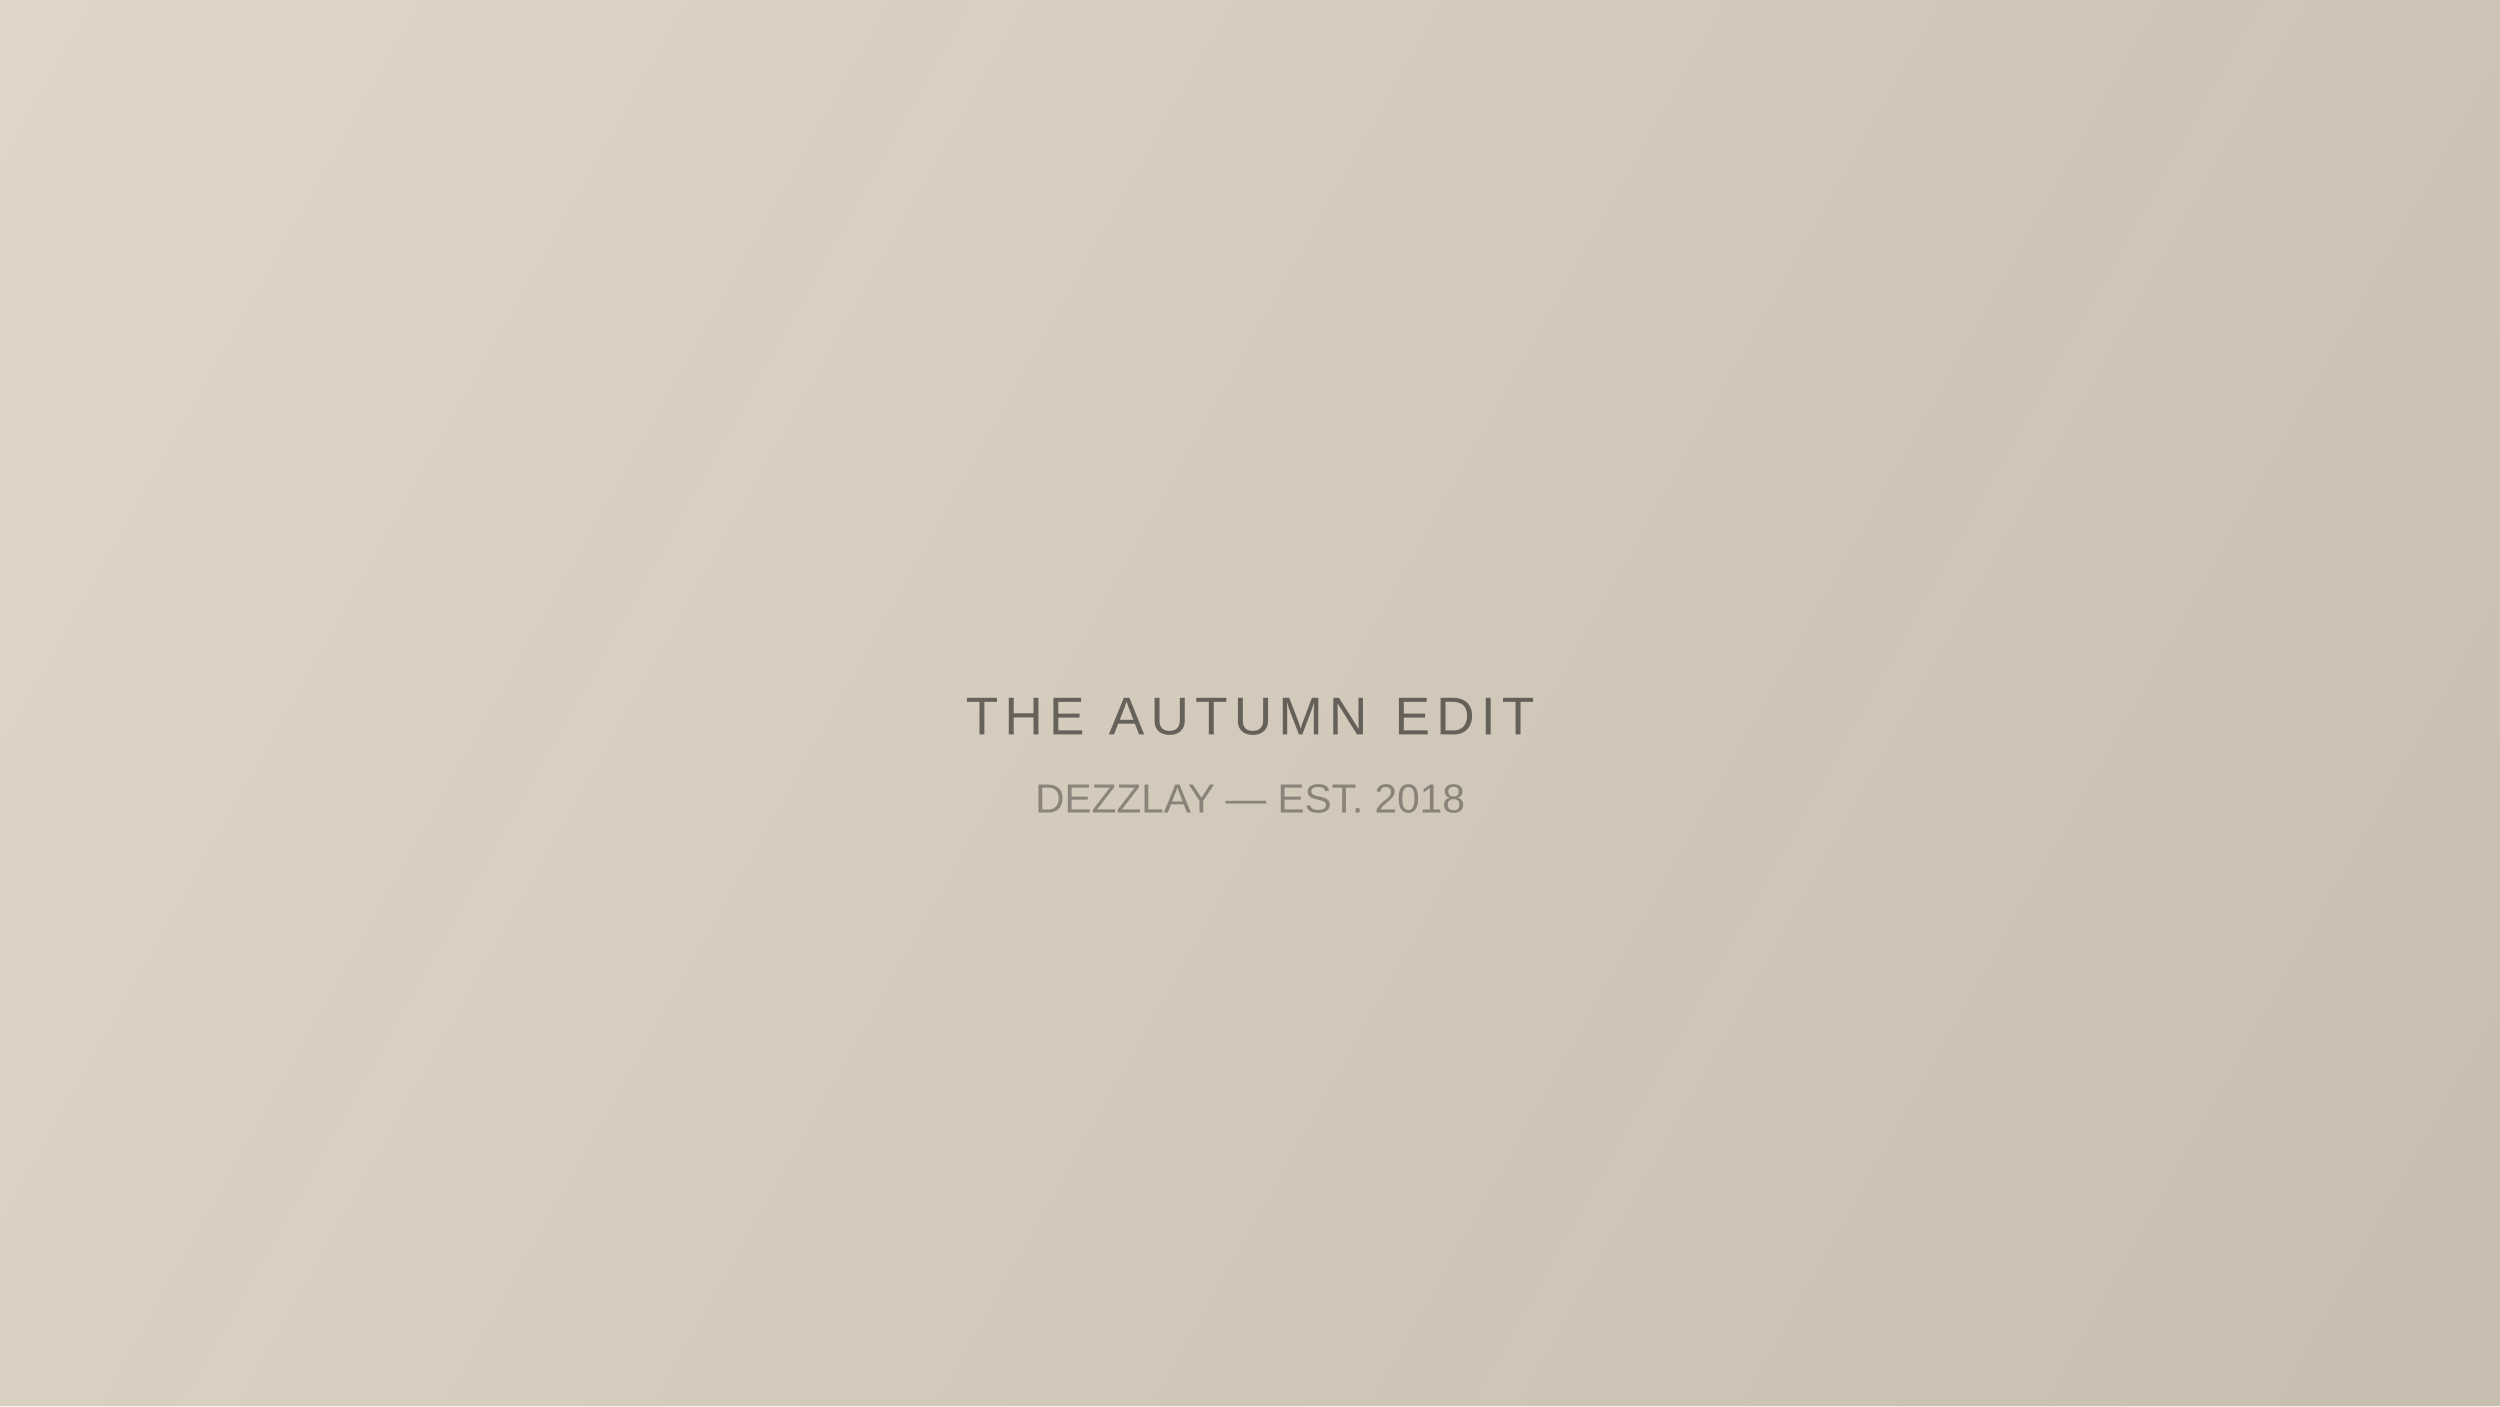
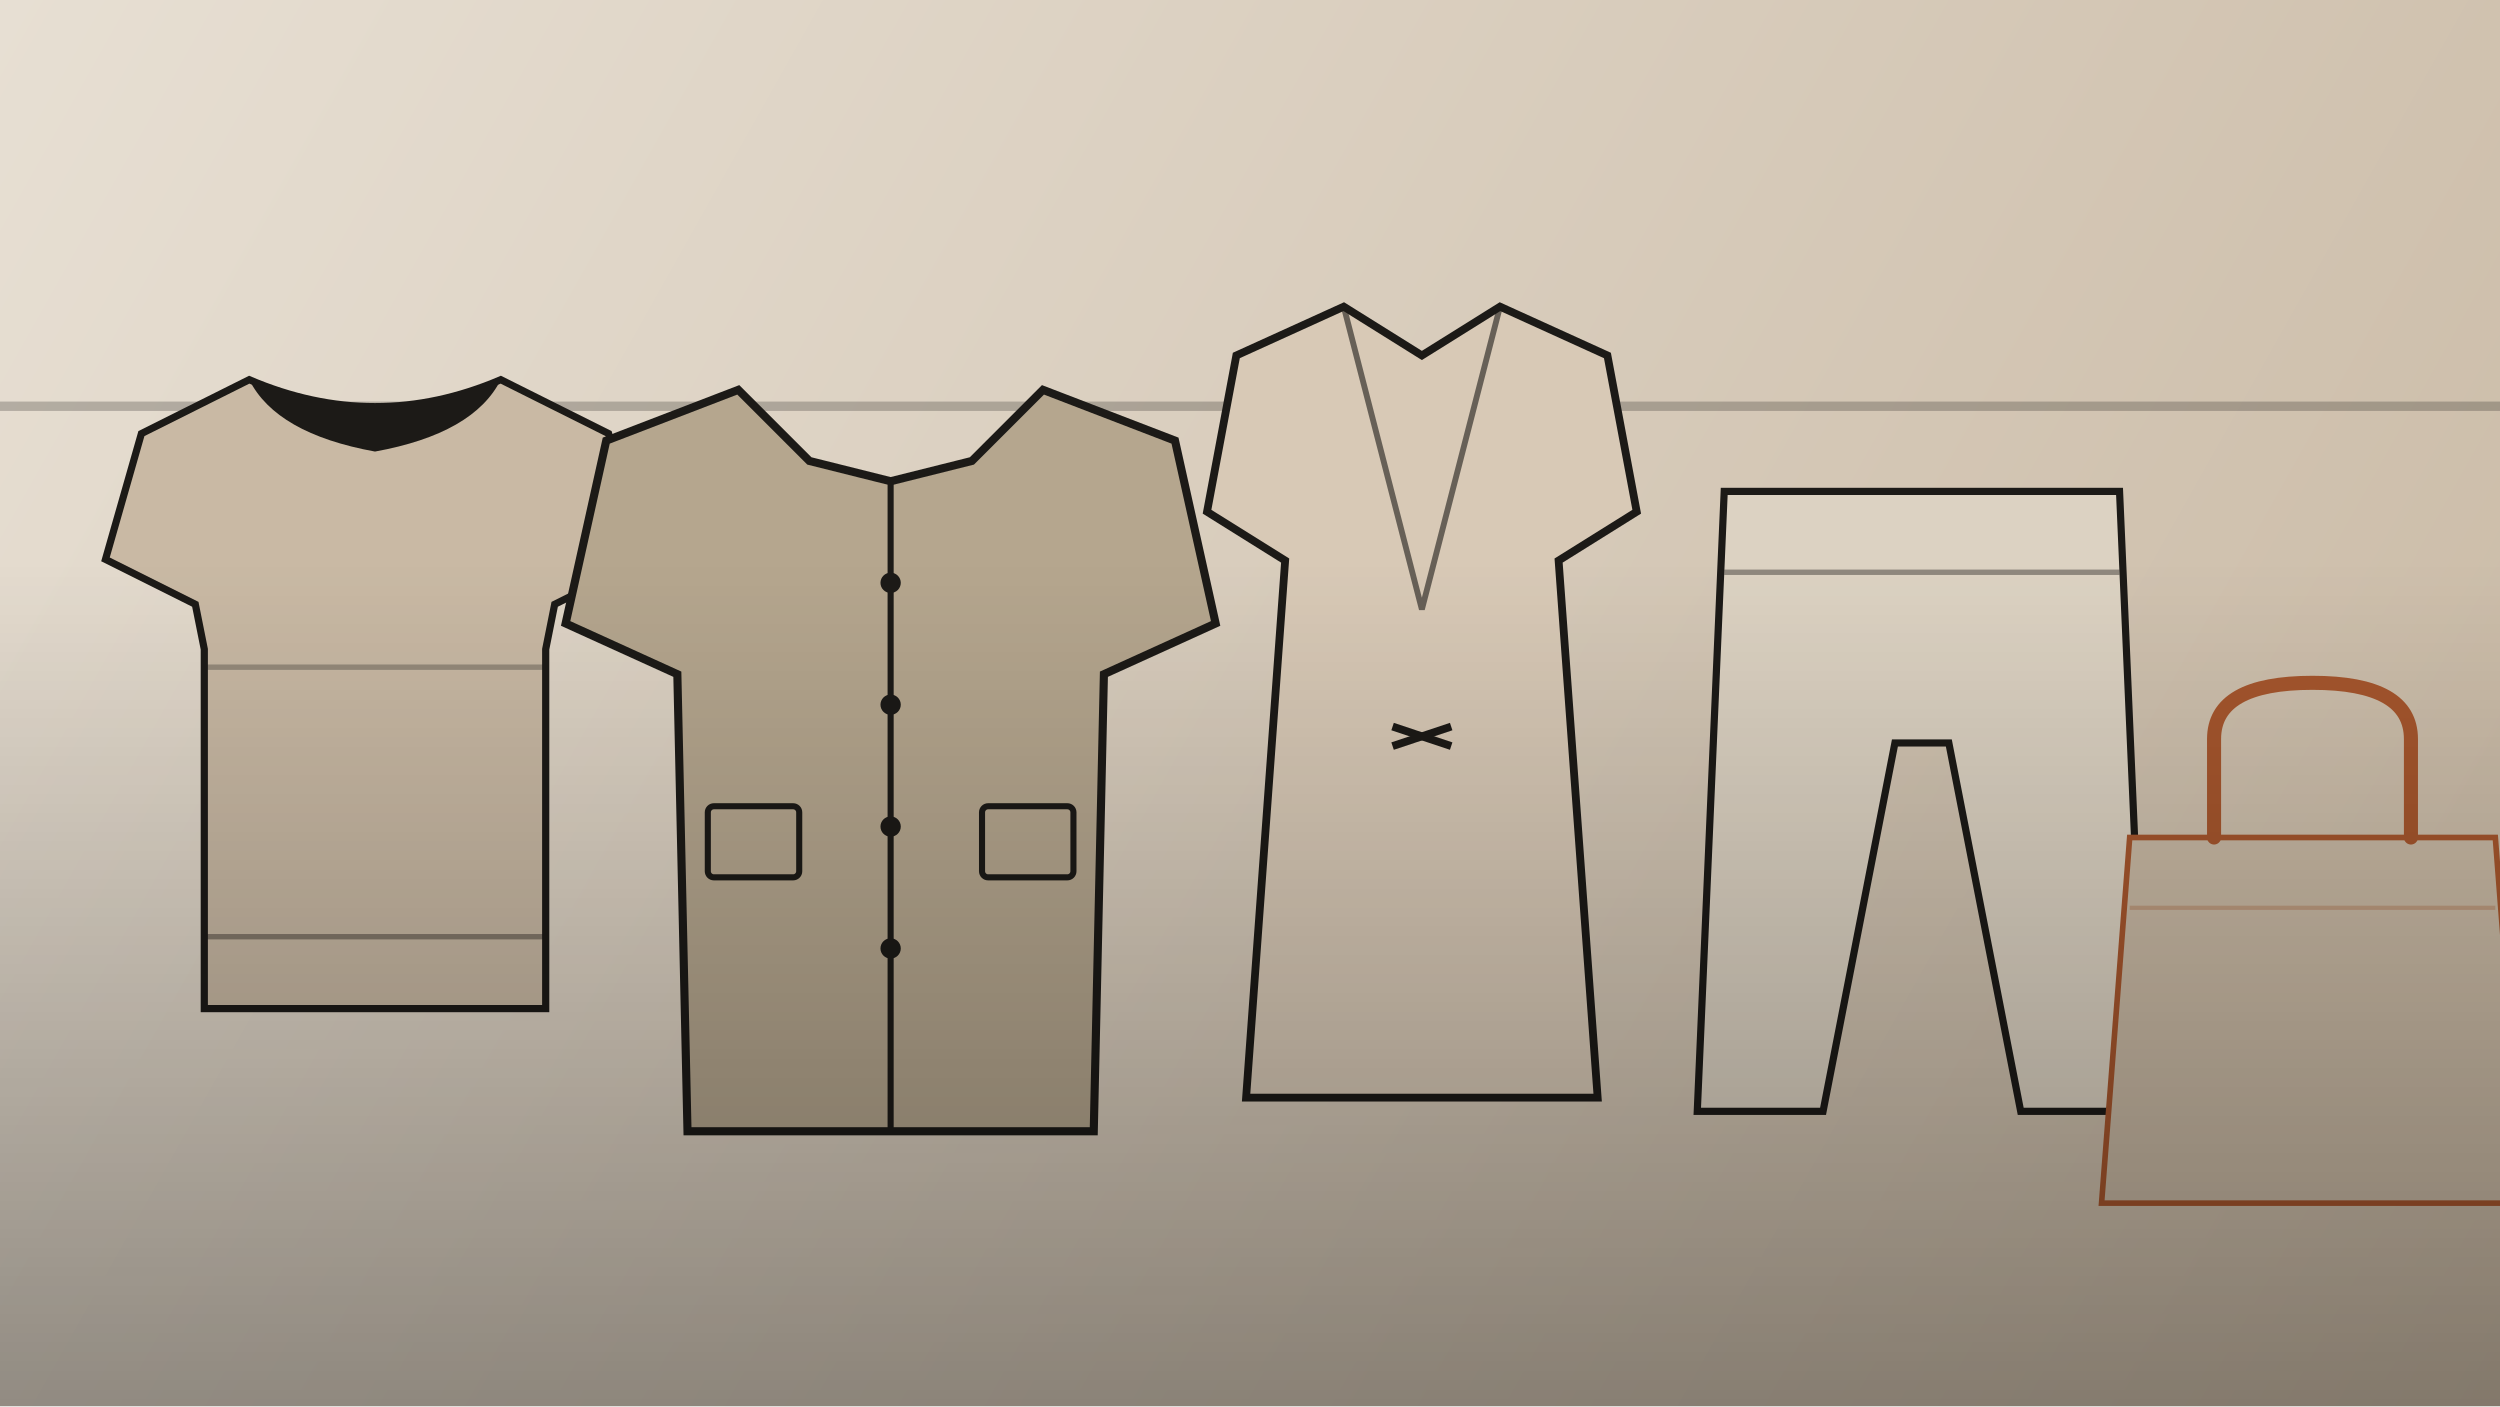
<svg xmlns="http://www.w3.org/2000/svg" viewBox="0 0 1600 900">
-   <rect width="1600" height="900" fill="#DCD2C2" />
-   <rect width="1600" height="900" fill="url(#heroGrad)" opacity="0.6" />
  <defs>
-     <linearGradient id="heroGrad" x1="0" y1="0" x2="1600" y2="900" gradientUnits="userSpaceOnUse">
-       <stop offset="0" stop-color="#ffffff" stop-opacity="0.2" />
-       <stop offset="1" stop-color="#1C1A17" stop-opacity="0.18" />
+     <linearGradient id="heroBg" x1="0" y1="0" x2="1600" y2="900" gradientUnits="userSpaceOnUse">
+       <stop offset="0" stop-color="#E7DFD3" />
+       <stop offset="1" stop-color="#C9B9A4" />
+     </linearGradient>
+     <linearGradient id="heroShade" x1="0" y1="0" x2="0" y2="900" gradientUnits="userSpaceOnUse">
+       <stop offset="0.4" stop-color="#000000" stop-opacity="0" />
+       <stop offset="1" stop-color="#000000" stop-opacity="0.35" />
    </linearGradient>
  </defs>
-   <text x="800" y="470" font-family="'Helvetica Neue', Arial, sans-serif" font-size="34" letter-spacing="4" fill="#1C1A17" text-anchor="middle" opacity="0.6">THE AUTUMN EDIT</text>
-   <text x="800" y="520" font-family="'Helvetica Neue', Arial, sans-serif" font-size="26" fill="#1C1A17" text-anchor="middle" opacity="0.4">DEZZLAY — EST. 2018</text>
+   <rect width="1600" height="900" fill="url(#heroBg)" />
+   <line x1="0" y1="260" x2="1600" y2="260" stroke="#1C1A17" stroke-width="6" opacity="0.25" />
+   <g transform="translate(800,480)">
+     <g transform="translate(-560,-30) scale(1.15)">
+       <g>
+         <path d="M -130,-150 L -70,-180 Q 0,-150 70,-180 L 130,-150 L 150,-80 L 100,-55 L 95,-30 L 95,170 L -95,170 L -95,-30 L -100,-55 L -150,-80 Z" fill="#C9B9A4" stroke="#1C1A17" stroke-width="4" />
+         <path d="M -70,-180 Q 0,-150 70,-180 Q 55,-150 0,-140 Q -55,-150 -70,-180 Z" fill="#1C1A17" />
+         <line x1="-95" y1="130" x2="95" y2="130" stroke="#1C1A17" stroke-width="3" opacity="0.4" />
+         <line x1="-95" y1="-20" x2="95" y2="-20" stroke="#1C1A17" stroke-width="3" opacity="0.3" />
+       </g>
+     </g>
+     <g transform="translate(-230,10) scale(1.3)">
+       <g>
+         <path d="M -140,-160 L -75,-185 L -40,-150 L 0,-140 L 40,-150 L 75,-185 L 140,-160 L 160,-70 L 105,-45 L 100,180 L -100,180 L -105,-45 L -160,-70 Z" fill="#B5A68E" stroke="#1C1A17" stroke-width="4" />
+         <line x1="0" y1="-140" x2="0" y2="180" stroke="#1C1A17" stroke-width="3" />
+         <circle cx="0" cy="-90" r="5" fill="#1C1A17" />
+         <circle cx="0" cy="-30" r="5" fill="#1C1A17" />
+         <circle cx="0" cy="30" r="5" fill="#1C1A17" />
+         <circle cx="0" cy="90" r="5" fill="#1C1A17" />
+         <rect x="-90" y="20" width="45" height="35" rx="3" fill="none" stroke="#1C1A17" stroke-width="3" />
+         <rect x="45" y="20" width="45" height="35" rx="3" fill="none" stroke="#1C1A17" stroke-width="3" />
+       </g>
+     </g>
+     <g transform="translate(110,-40) scale(1.25)">
+       <g>
+         <path d="M -95,-170 L -40,-195 L 0,-170 L 40,-195 L 95,-170 L 110,-90 L 70,-65 L 90,210 L -90,210 L -70,-65 L -110,-90 Z" fill="#D8C9B6" stroke="#1C1A17" stroke-width="4" />
+         <path d="M -40,-195 L 0,-40 L 40,-195" fill="none" stroke="#1C1A17" stroke-width="3" opacity="0.6" />
+         <line x1="-15" y1="20" x2="15" y2="30" stroke="#1C1A17" stroke-width="4" />
+         <line x1="15" y1="20" x2="-15" y2="30" stroke="#1C1A17" stroke-width="4" />
+       </g>
+     </g>
+     <g transform="translate(430,30) scale(1.15)">
+       <g>
+         <path d="M -110,-170 L 110,-170 L 125,175 L 55,175 L 15,-30 L -15,-30 L -55,175 L -125,175 Z" fill="#DCD2C2" stroke="#1C1A17" stroke-width="4" />
+         <line x1="-110" y1="-125" x2="110" y2="-125" stroke="#1C1A17" stroke-width="3" opacity="0.4" />
+       </g>
+     </g>
+     <g transform="translate(680,110) scale(0.9)">
+       <g>
+         <path d="M -130,-60 L 130,-60 L 150,200 L -150,200 Z" fill="#C9B9A4" stroke="#A6562D" stroke-width="4" />
+         <path d="M -70,-60 L -70,-130 Q -70,-170 0,-170 Q 70,-170 70,-130 L 70,-60" fill="none" stroke="#A6562D" stroke-width="10" stroke-linecap="round" />
+         <line x1="-130" y1="-10" x2="130" y2="-10" stroke="#A6562D" stroke-width="3" opacity="0.3" />
+       </g>
+     </g>
+   </g>
+   <rect width="1600" height="900" fill="url(#heroShade)" />
</svg>
